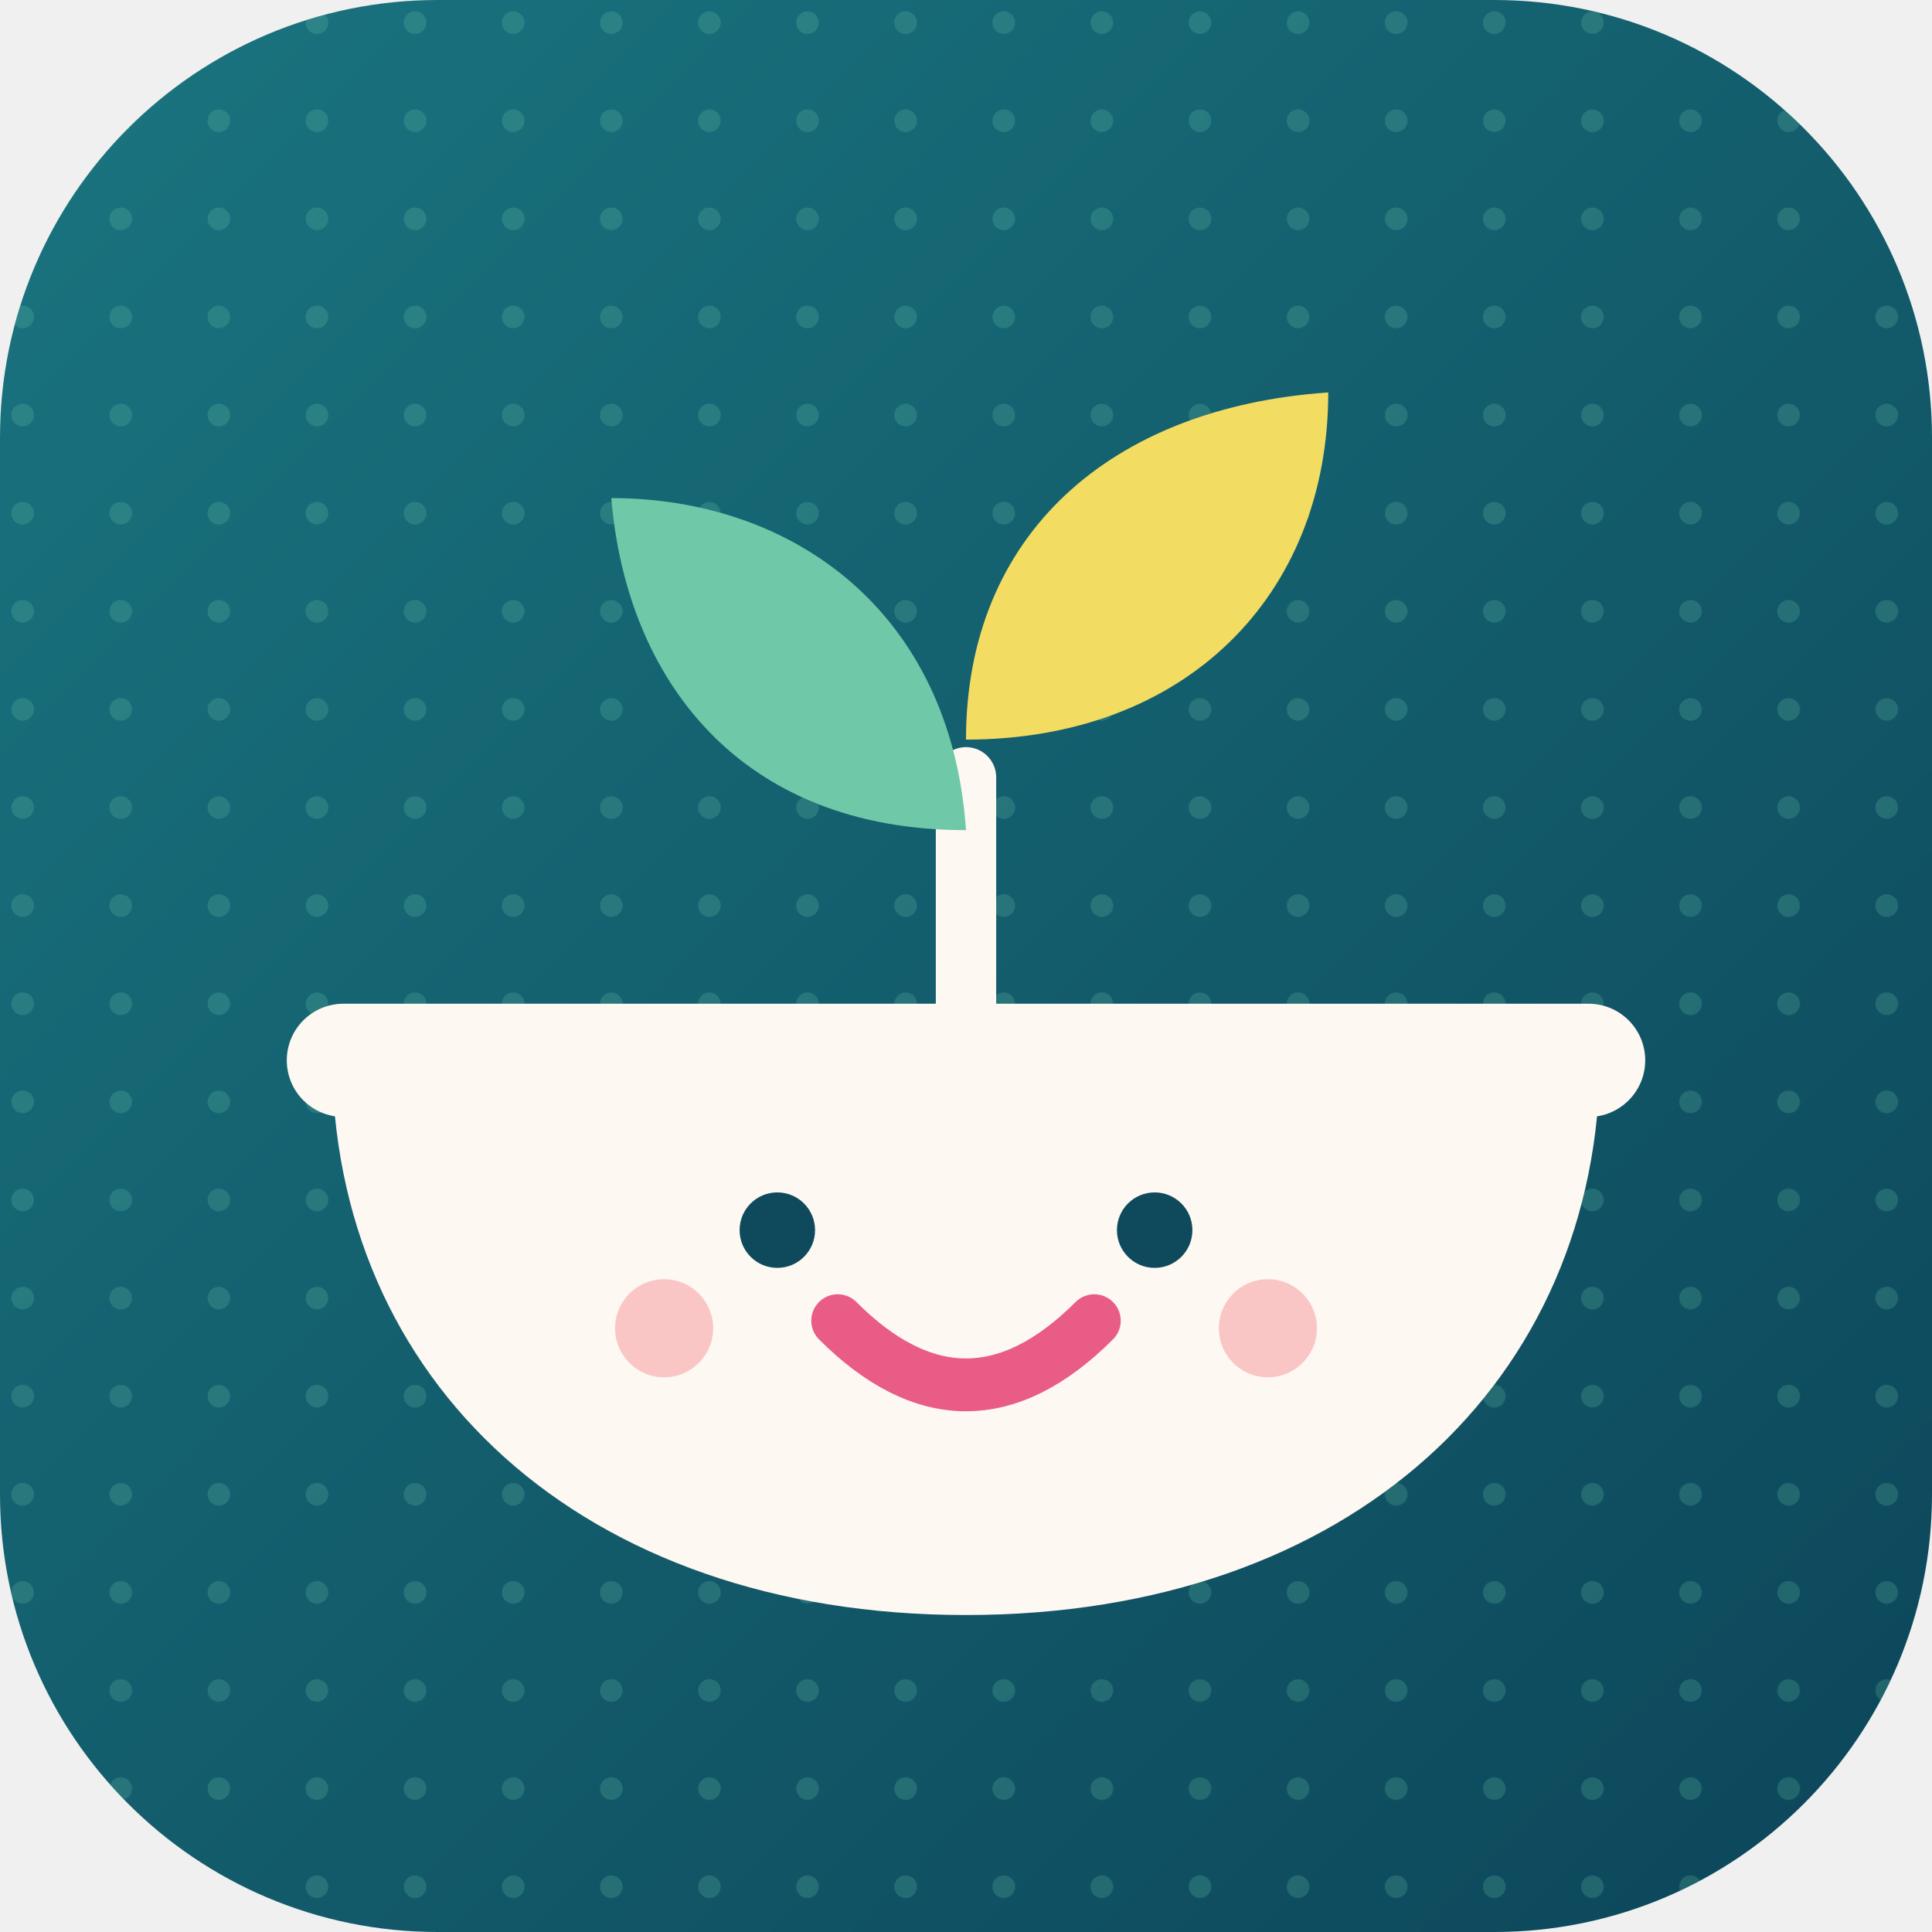
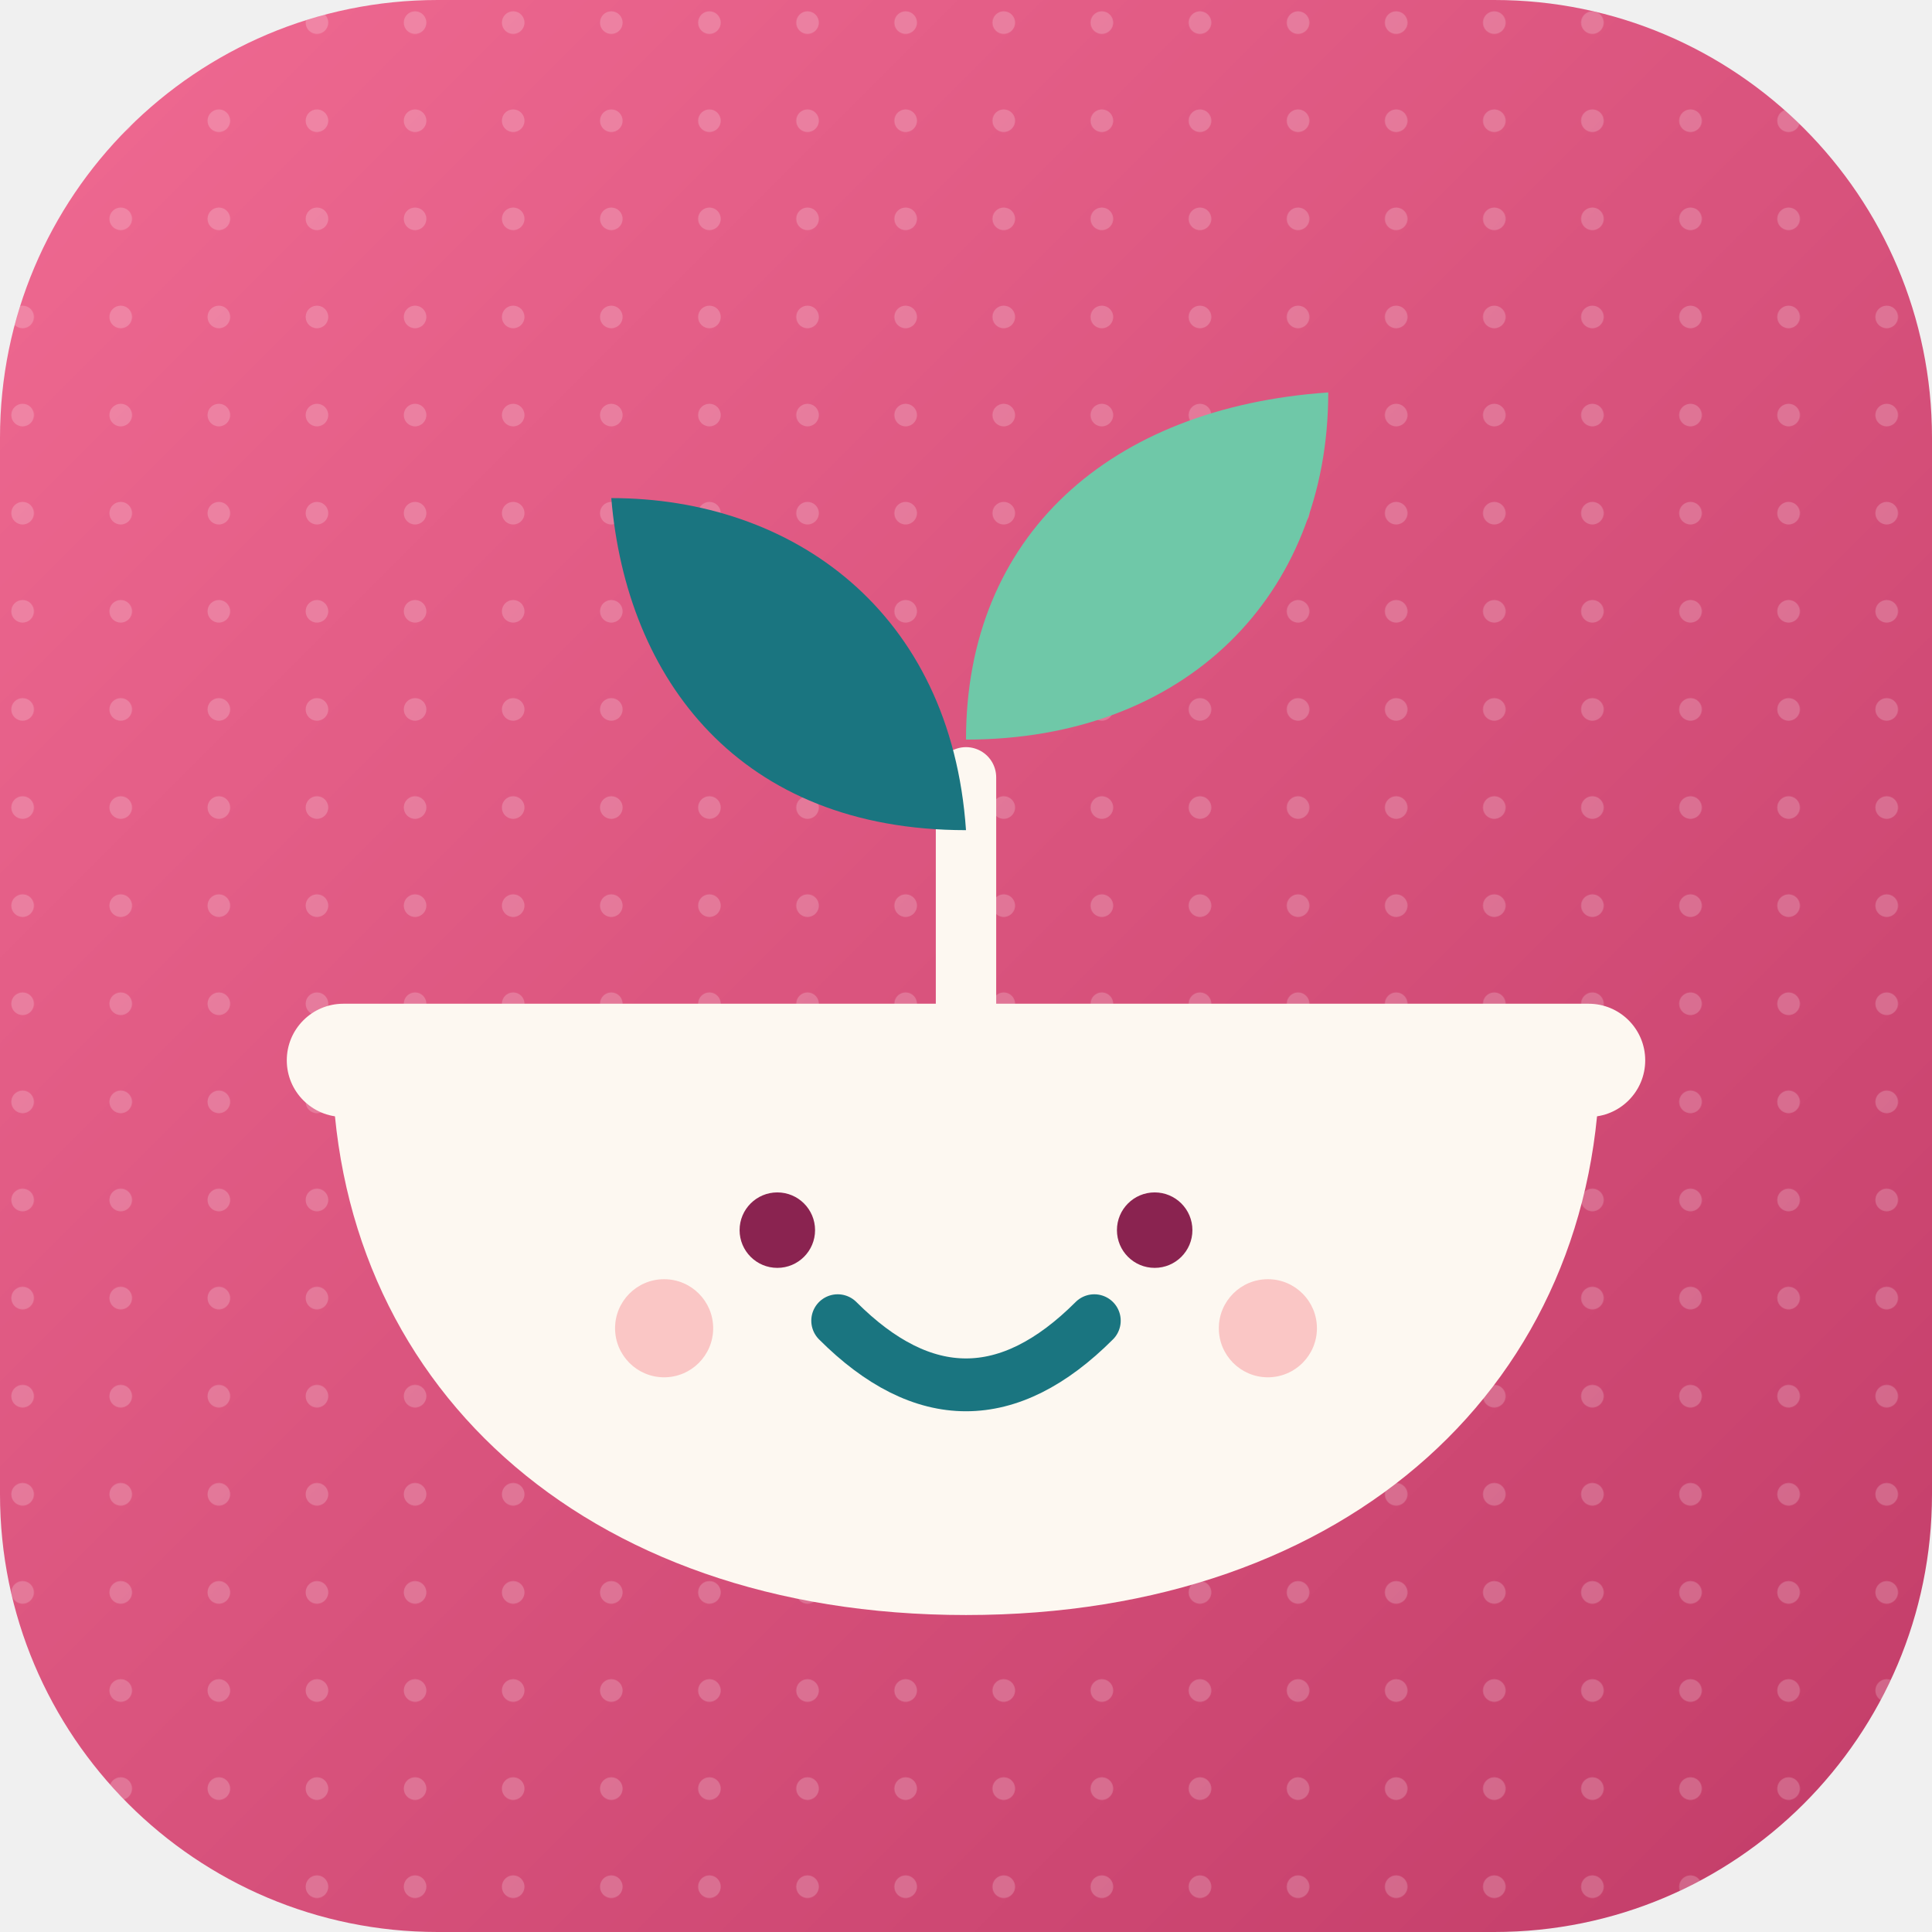
<svg xmlns="http://www.w3.org/2000/svg" viewBox="0 0 512 512">
  <defs>
    <linearGradient id="bg" x1="0" y1="0" x2="1" y2="1">
-       <stop offset="0" stop-color="#1a7580" />
-       <stop offset="1" stop-color="#0c4559" />
+       <stop offset="0" stop-color="#f06a92" />
+       <stop offset="1" stop-color="#c23c68" />
    </linearGradient>
    <pattern id="d" width="26" height="26" patternUnits="userSpaceOnUse">
-       <circle cx="6" cy="6" r="3" fill="#6fc8a8" opacity=".22" />
+       <circle cx="6" cy="6" r="3" fill="#fff" opacity=".2" />
    </pattern>
  </defs>
  <rect width="512" height="512" rx="116" fill="url(#bg)" />
  <rect width="512" height="512" rx="116" fill="url(#d)" />
  <g transform="translate(256 256) scale(1) translate(-256 -256)">
    <path d="M256 286V206" stroke="#fdf8f1" stroke-width="16" stroke-linecap="round" fill="none" />
-     <path d="M256 220C196 220 166 180 162 132C210 132 252 162 256 220Z" fill="#6fc8a8" />
-     <path d="M256 196C256 142 294 108 352 104C352 158 314 196 256 196Z" fill="#f3dc62" />
+     <path d="M256 220C196 220 166 180 162 132C210 132 252 162 256 220Z" fill="#1a7580" />
+     <path d="M256 196C256 142 294 108 352 104C352 158 314 196 256 196Z" fill="#6fc8a8" />
    <path d="M88 280H424C424 366 358 428 256 428S88 366 88 280Z" fill="#fdf8f1" />
    <rect x="76" y="266" width="360" height="30" rx="15" fill="#fdf8f1" />
-     <circle cx="206" cy="326" r="10" fill="#0f4a5c" />
-     <circle cx="306" cy="326" r="10" fill="#0f4a5c" />
-     <path d="M222 350Q256 384 290 350" stroke="#e85c85" stroke-width="14" stroke-linecap="round" fill="none" />
+     <circle cx="206" cy="326" r="10" fill="#8a2350" />
+     <circle cx="306" cy="326" r="10" fill="#8a2350" />
+     <path d="M222 350Q256 384 290 350" stroke="#1a7580" stroke-width="14" stroke-linecap="round" fill="none" />
    <circle cx="176" cy="352" r="13" fill="#f46b72" opacity=".35" />
    <circle cx="336" cy="352" r="13" fill="#f46b72" opacity=".35" />
  </g>
</svg>
